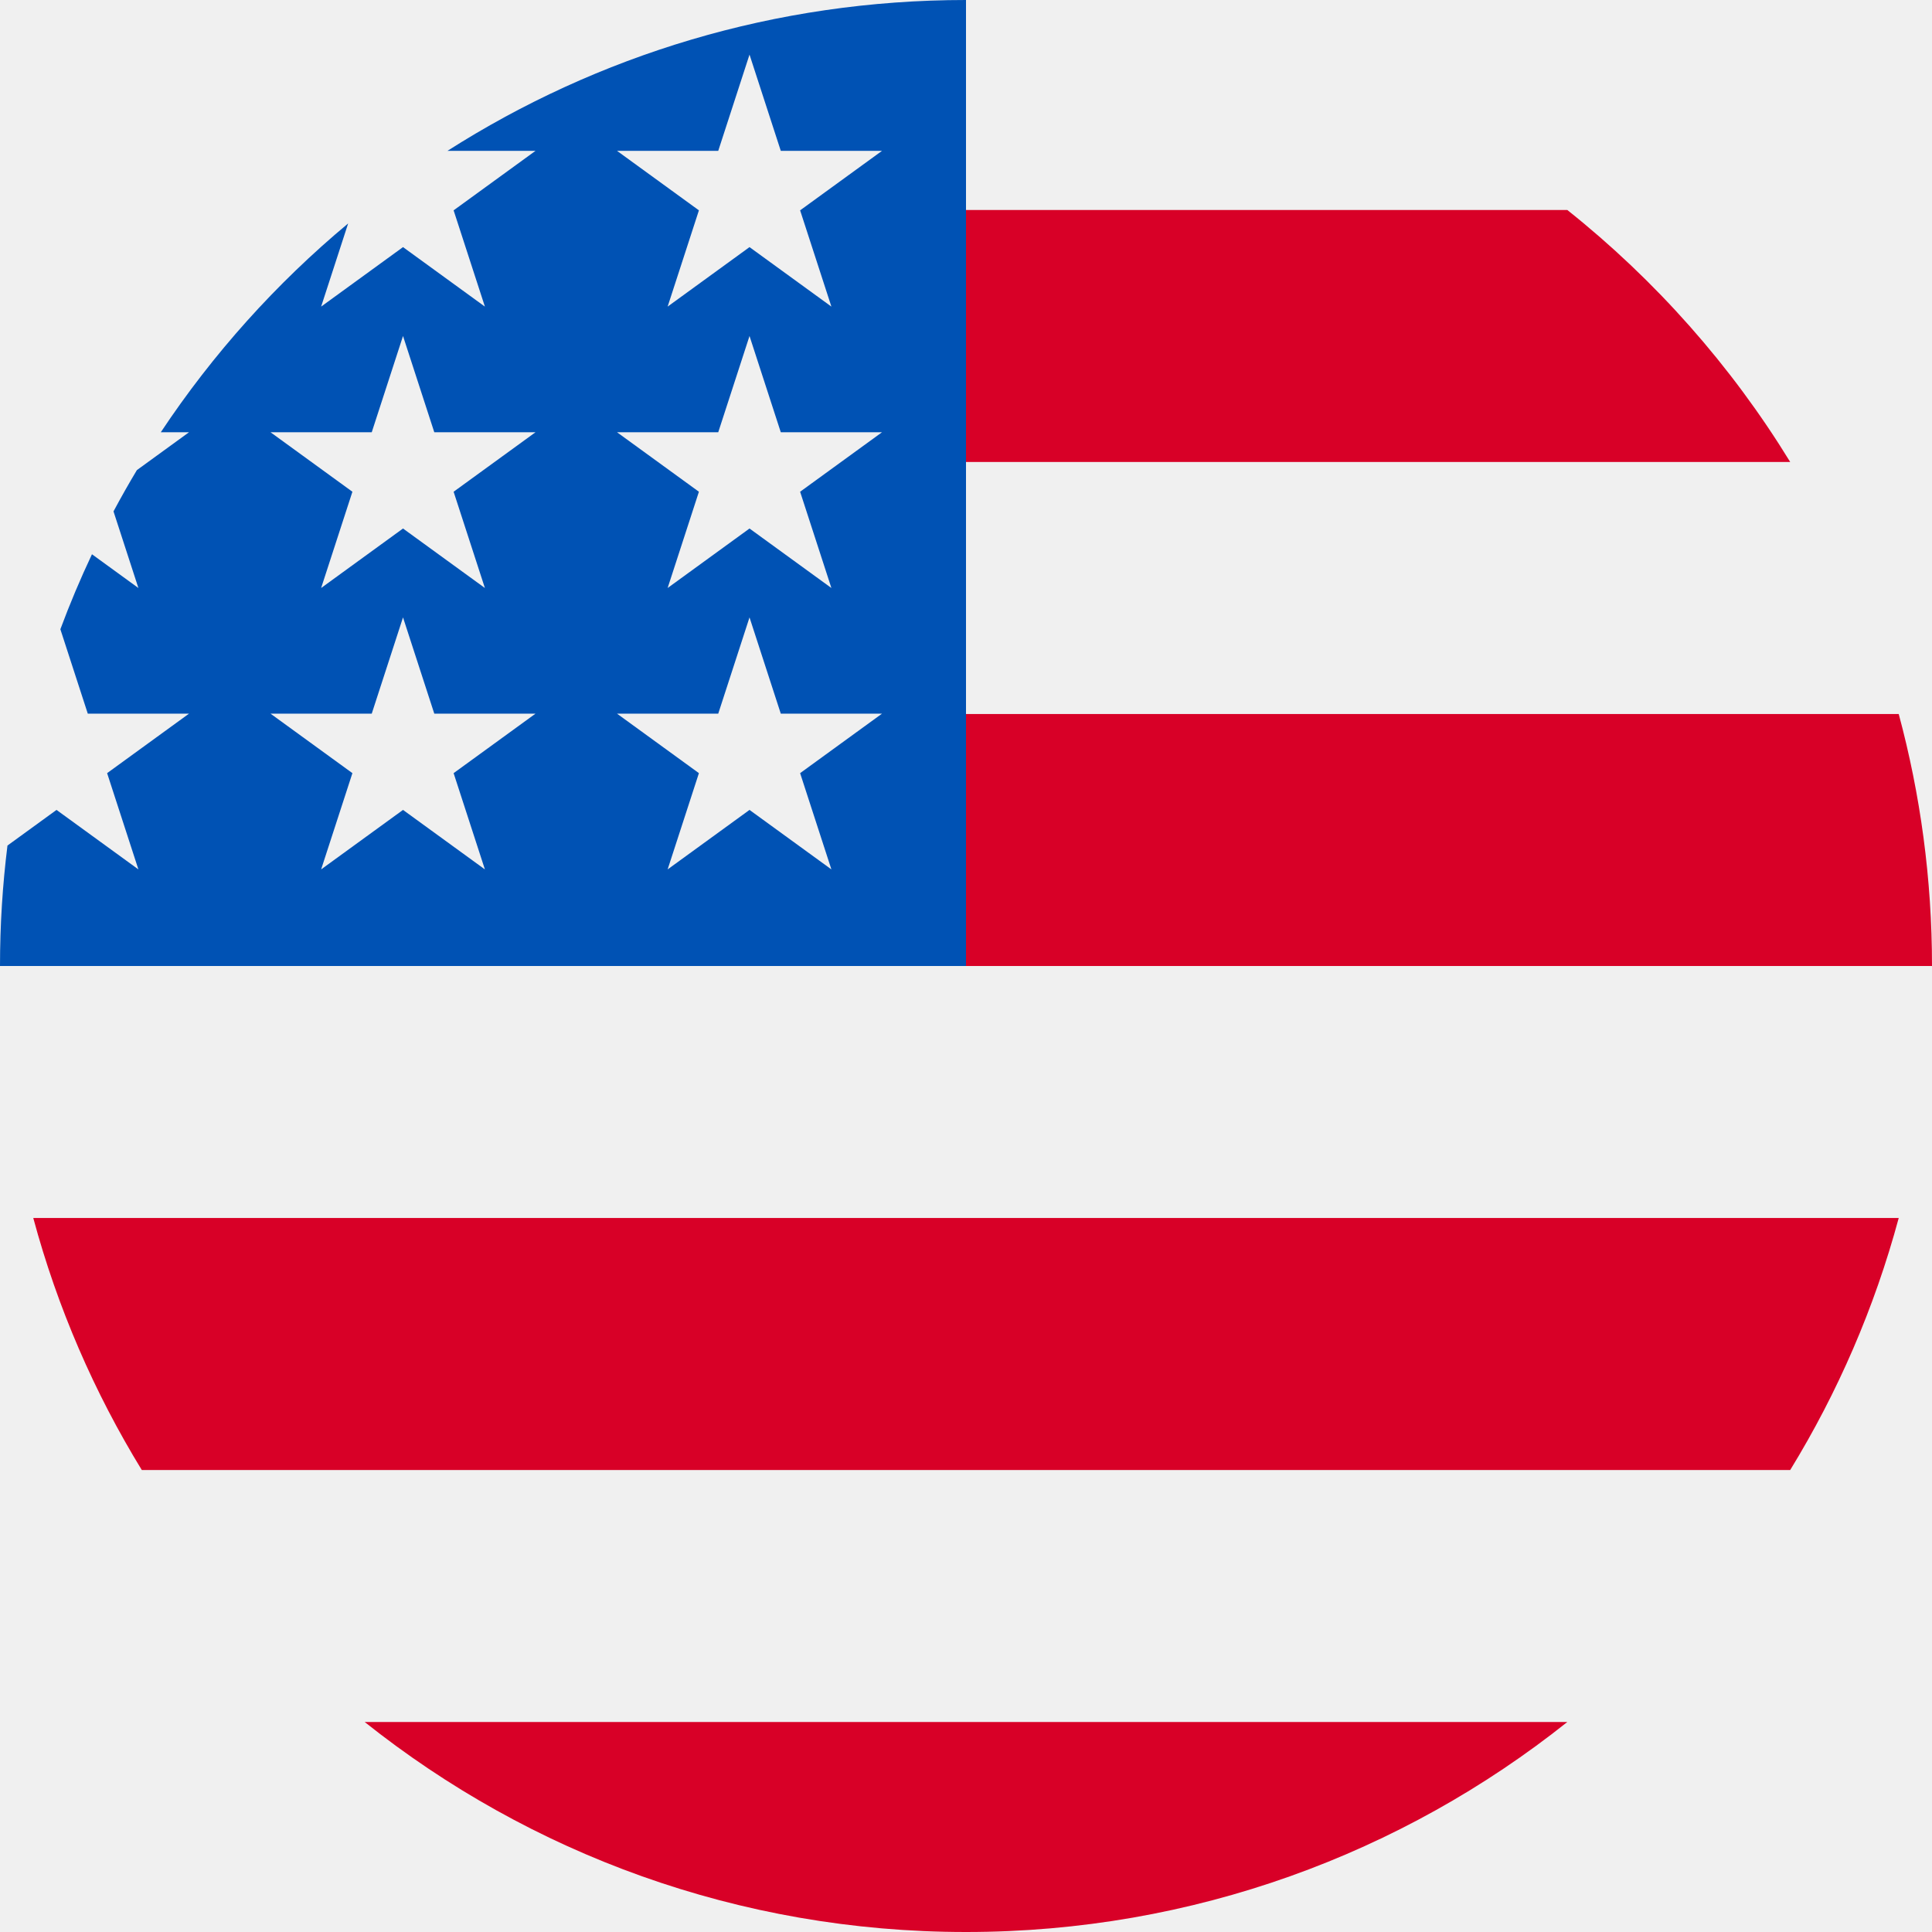
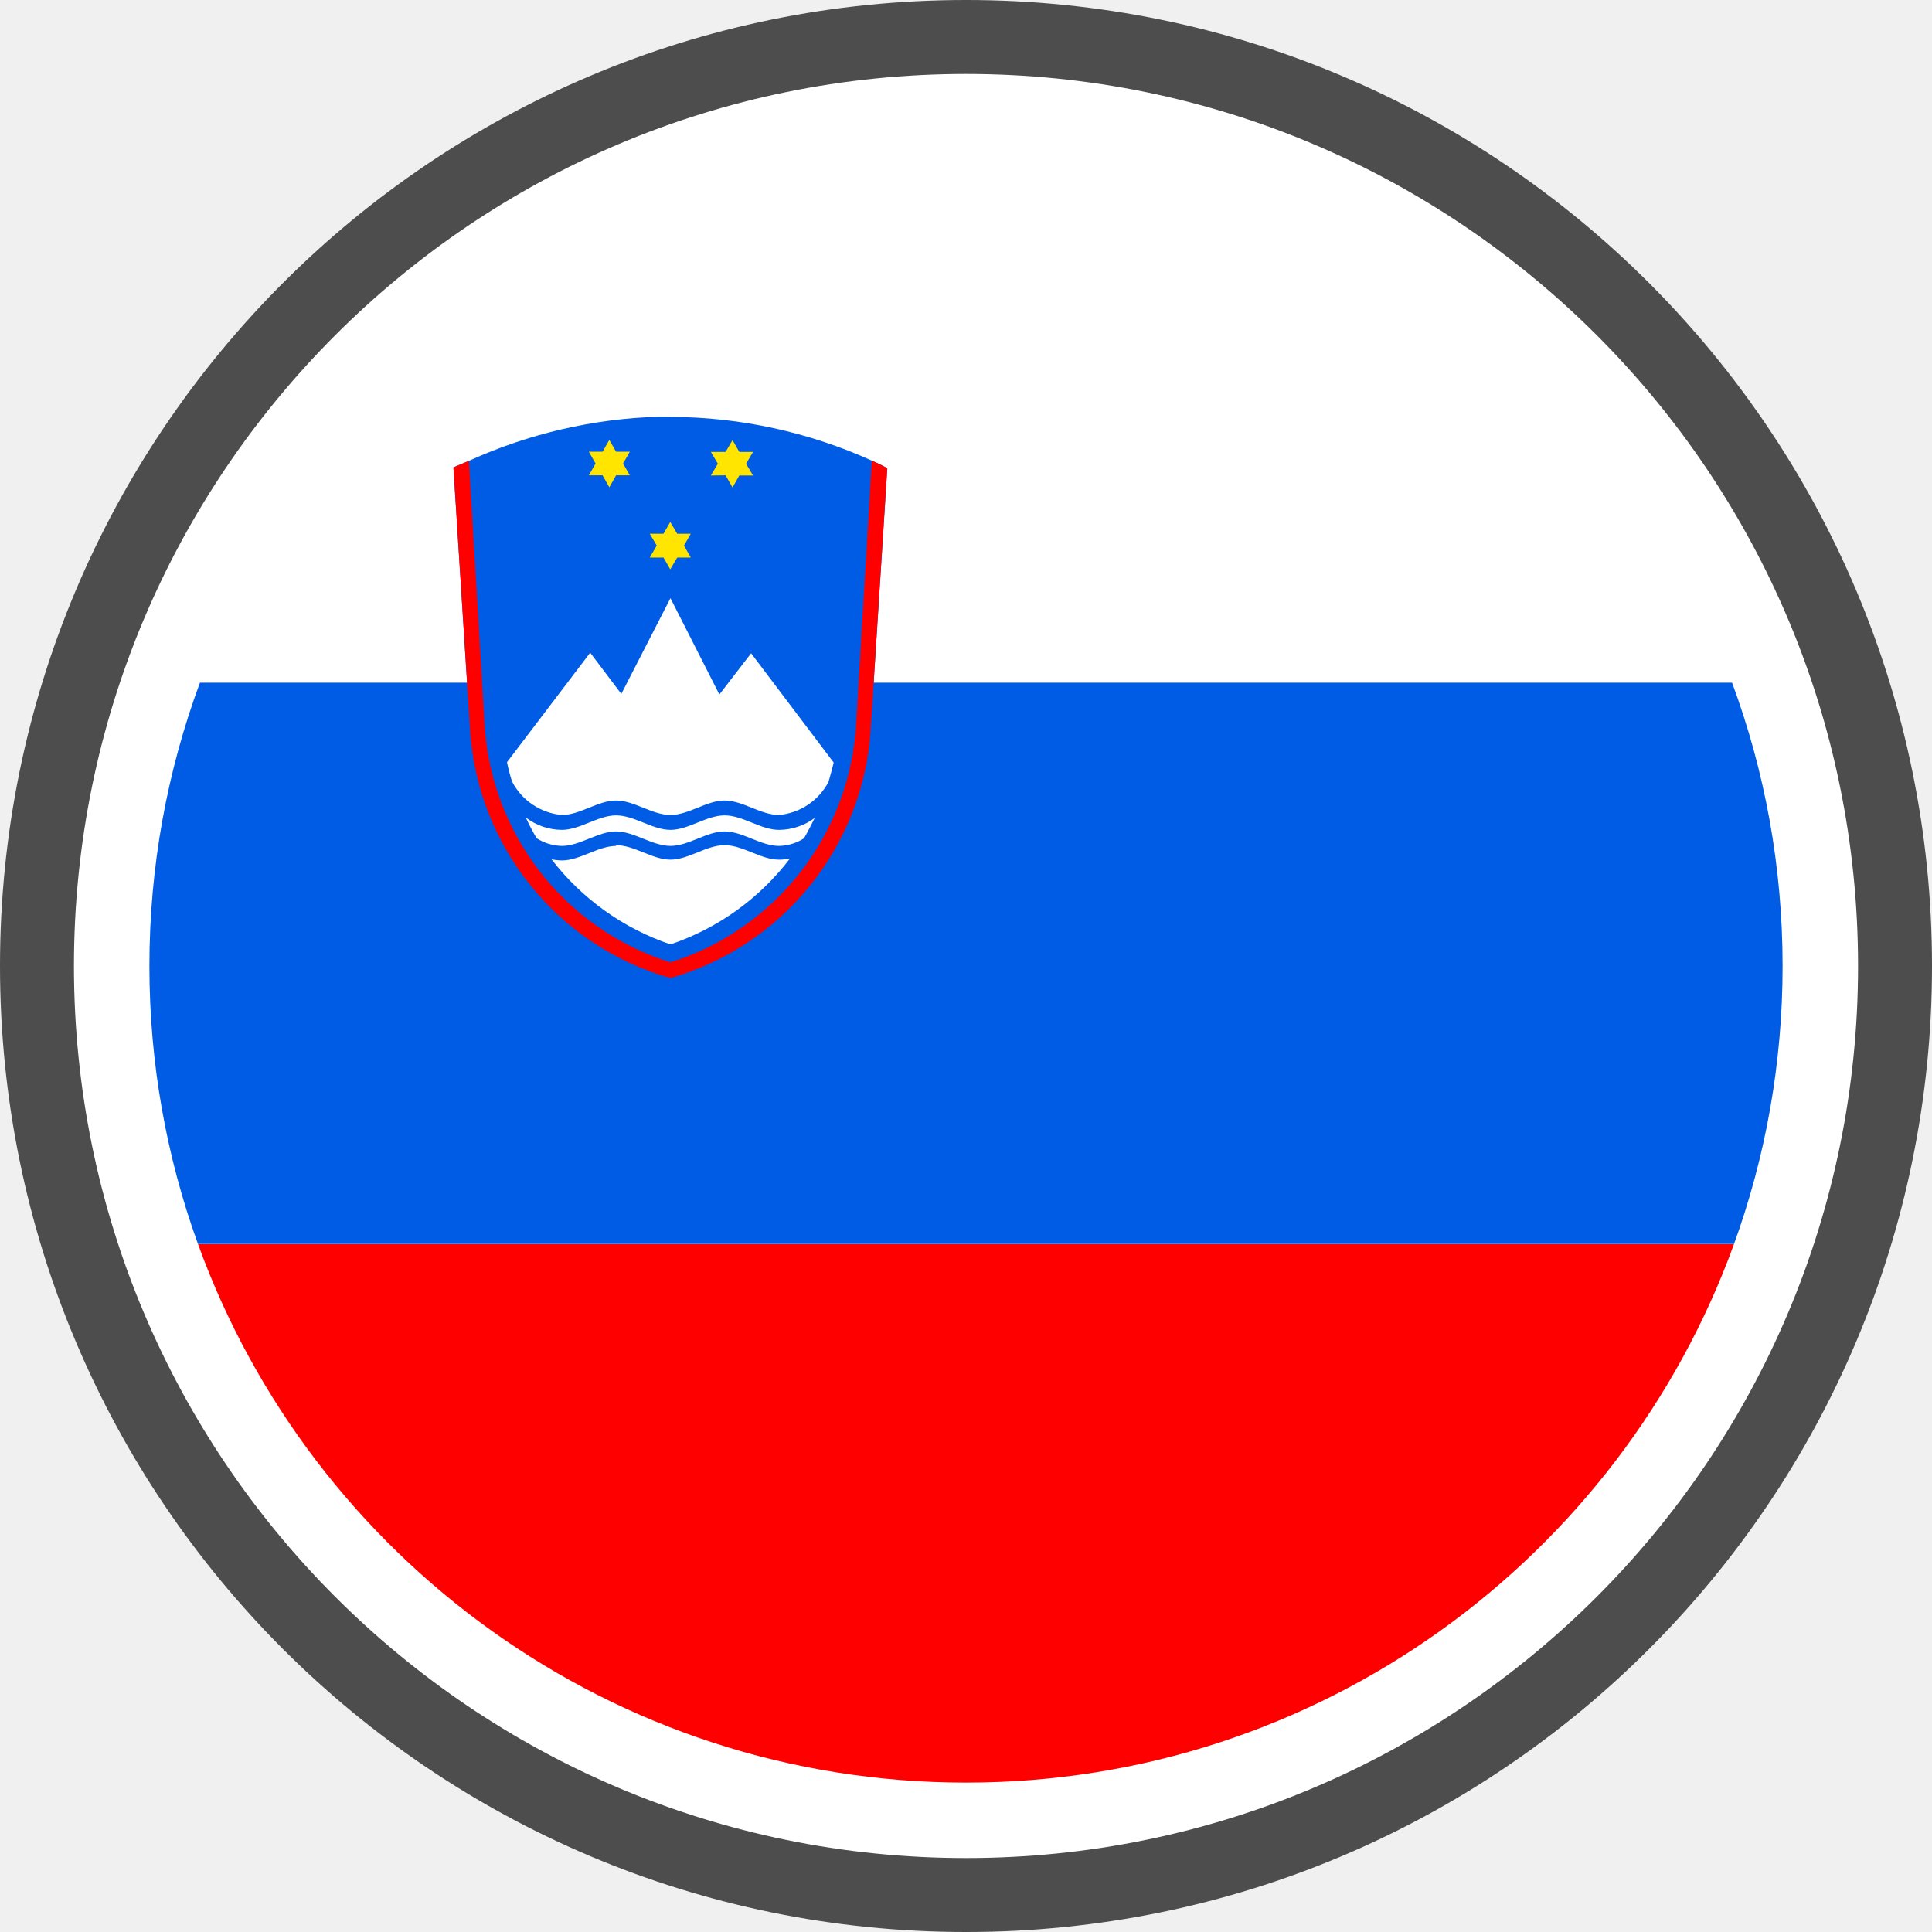
- <svg xmlns="http://www.w3.org/2000/svg" version="1.1" id="Layer_1" x="0px" y="0px" viewBox="0 0 512 512" style="enable-background:new 0 0 512 512;" xml:space="preserve">
-   <circle style="fill:#F0F0F0;" cx="256" cy="256" r="256" />
-   <g>
-     <path style="fill:#D80027;" d="M244.87,256H512c0-23.106-3.08-45.49-8.819-66.783H244.87V256z" />
-     <path style="fill:#D80027;" d="M244.87,122.435h229.556c-15.671-25.572-35.708-48.175-59.07-66.783H244.87V122.435z" />
-     <path style="fill:#D80027;" d="M256,512c60.249,0,115.626-20.824,159.356-55.652H96.644C140.374,491.176,195.751,512,256,512z" />
-     <path style="fill:#D80027;" d="M37.574,389.565h436.852c12.581-20.529,22.338-42.969,28.755-66.783H8.819   C15.236,346.596,24.993,369.036,37.574,389.565z" />
-   </g>
-   <path style="fill:#0052B4;" d="M118.584,39.978h23.329l-21.7,15.765l8.289,25.509l-21.699-15.765L85.104,81.252l7.16-22.037  C73.158,75.13,56.412,93.776,42.612,114.552h7.475l-13.813,10.035c-2.152,3.59-4.216,7.237-6.194,10.938l6.596,20.301l-12.306-8.941  c-3.059,6.481-5.857,13.108-8.372,19.873l7.267,22.368h26.822l-21.7,15.765l8.289,25.509l-21.699-15.765l-12.998,9.444  C0.678,234.537,0,245.189,0,256h256c0-141.384,0-158.052,0-256C205.428,0,158.285,14.67,118.584,39.978z M128.502,230.4  l-21.699-15.765L85.104,230.4l8.289-25.509l-21.7-15.765h26.822l8.288-25.509l8.288,25.509h26.822l-21.7,15.765L128.502,230.4z   M120.213,130.317l8.289,25.509l-21.699-15.765l-21.699,15.765l8.289-25.509l-21.7-15.765h26.822l8.288-25.509l8.288,25.509h26.822  L120.213,130.317z M220.328,230.4l-21.699-15.765L176.93,230.4l8.289-25.509l-21.7-15.765h26.822l8.288-25.509l8.288,25.509h26.822  l-21.7,15.765L220.328,230.4z M212.039,130.317l8.289,25.509l-21.699-15.765l-21.699,15.765l8.289-25.509l-21.7-15.765h26.822  l8.288-25.509l8.288,25.509h26.822L212.039,130.317z M212.039,55.743l8.289,25.509l-21.699-15.765L176.93,81.252l8.289-25.509  l-21.7-15.765h26.822l8.288-25.509l8.288,25.509h26.822L212.039,55.743z" />
-   <g>
- </g>
-   <g>
- </g>
-   <g>
- </g>
-   <g>
- </g>
-   <g>
- </g>
-   <g>
- </g>
-   <g>
- </g>
-   <g>
- </g>
-   <g>
- </g>
-   <g>
- </g>
-   <g>
- </g>
-   <g>
- </g>
-   <g>
- </g>
-   <g>
- </g>
-   <g>
- </g>
+ <svg xmlns="http://www.w3.org/2000/svg" shape-rendering="geometricPrecision" text-rendering="geometricPrecision" image-rendering="optimizeQuality" fill-rule="evenodd" clip-rule="evenodd" viewBox="0 0 512 512">
+   <path fill="#4D4D4D" fill-rule="nonzero" d="M256 0c70.684 0 134.689 28.664 181.013 74.987C483.336 121.311 512 185.316 512 256c0 70.684-28.664 134.689-74.987 181.013C390.689 483.337 326.684 512 256 512c-70.676 0-134.689-28.663-181.013-74.987C28.664 390.689 0 326.676 0 256c0-70.684 28.664-134.689 74.987-181.013C121.311 28.664 185.316 0 256 0z" />
+   <path fill="#fff" fill-rule="nonzero" d="M256.001 19.596c65.278 0 124.383 26.467 167.162 69.243 42.777 42.78 69.243 101.884 69.243 167.162s-26.466 124.383-69.246 167.16c-42.776 42.779-101.881 69.245-167.159 69.245-65.278 0-124.383-26.466-167.162-69.242-42.777-42.78-69.243-101.885-69.243-167.163S46.062 131.619 88.839 88.839c42.779-42.776 101.884-69.243 167.162-69.243z" />
+   <path fill="red" fill-rule="nonzero" d="M52.486 329.728h407.03c-30.156 83.218-109.888 142.68-203.515 142.68-93.63 0-173.362-59.462-203.515-142.68z" />
+   <path fill="#005CE5" fill-rule="nonzero" d="M459.537 329.675H52.466c-8.325-22.997-12.872-47.804-12.872-73.674 0-26.398 4.735-51.692 13.388-75.082H459.02c8.656 23.39 13.388 48.684 13.388 75.082 0 25.87-4.546 50.677-12.871 73.674z" />
+   <path fill="#005CE5" d="M177.625 110.437h-2.973a131.023 131.023 0 00-50.393 11.691l-4.098 1.738 4.408 69.508c1.948 30.974 23.254 57.364 53.112 65.816 29.819-8.485 51.095-34.865 53.053-65.818l4.407-69.305a46.398 46.398 0 00-4.106-1.996h.003a130.457 130.457 0 00-53.357-11.587l-.006.003-.05-.05z" />
+   <path fill="#fff" d="M177.675 158.518l-13.019 25.374-8.251-10.92-22.044 29.014c.36 1.795.821 3.536 1.334 5.125a16.506 16.506 0 0013.223 8.871c4.768 0 9.589-3.844 14.354-3.844 4.764 0 9.585 3.844 14.403 3.844s9.586-3.844 14.353-3.844c4.765 0 9.586 3.844 14.404 3.844a16.455 16.455 0 0013.125-8.768c.511-1.742.971-3.451 1.381-5.125l-21.887-28.963-8.407 10.92-12.969-25.528zm-14.403 57.565c-4.768 0-9.586 3.843-14.354 3.843a15.882 15.882 0 01-9.583-3.277 62.839 62.839 0 002.87 5.485 12.675 12.675 0 006.713 2.046c4.768 0 9.589-3.844 14.354-3.844 4.764 0 9.585 3.844 14.403 3.844s9.586-3.844 14.353-3.844c4.765 0 9.586 3.844 14.404 3.844a12.684 12.684 0 006.616-1.998c1.027-1.742 1.948-3.587 2.872-5.432a15.981 15.981 0 01-9.486 3.179c-4.817 0-9.585-3.843-14.403-3.843-4.821 0-9.589 3.843-14.353 3.843-4.765 0-9.586-3.843-14.404-3.843l-.002-.003zm0 8.1c-4.768 0-9.586 3.844-14.354 3.844a14.576 14.576 0 01-2.766-.31 66.932 66.932 0 0031.523 22.557 66.616 66.616 0 0031.682-22.761c-.939.204-1.898.307-2.857.307h-.066c-4.817 0-9.585-3.844-14.403-3.844-4.821 0-9.589 3.844-14.353 3.844-4.765 0-9.586-3.844-14.404-3.844l-.002.207z" />
+   <path fill="#FFE500" d="M156.042 125.968l1.795-3.126-1.795-3.127h3.642l1.793-3.126 1.795 3.126h3.639l-1.795 3.127 1.795 3.126h-3.639l-1.795 3.177-1.793-3.177h-3.642zm16.148 21.784l1.848-3.176-1.848-3.127h3.64l1.795-3.129 1.845 3.129h3.587l-1.792 3.127 1.792 3.176h-3.587l-1.845 3.126-1.795-3.126h-3.64zm16.198-21.734l1.848-3.126-1.848-3.126h3.897l1.845-3.127 1.795 3.127h3.64l-1.848 3.126 1.848 3.126h-3.64l-1.795 3.177-1.845-3.227-3.897.05z" />
+   <path fill="red" d="M124.262 122.122l-4.101 1.744 4.408 69.508c1.948 30.974 23.254 57.364 53.112 65.816 29.819-8.485 51.095-34.865 53.053-65.818l4.407-69.305a46.398 46.398 0 00-4.106-1.996l-4.101 68.998c-1.366 29.536-21.054 55.111-49.259 63.973-28.226-8.854-47.94-34.416-49.307-63.976l-4.106-68.944zM177.625 110.437zm-53.363 11.685l53.363-11.685z" />
</svg>
